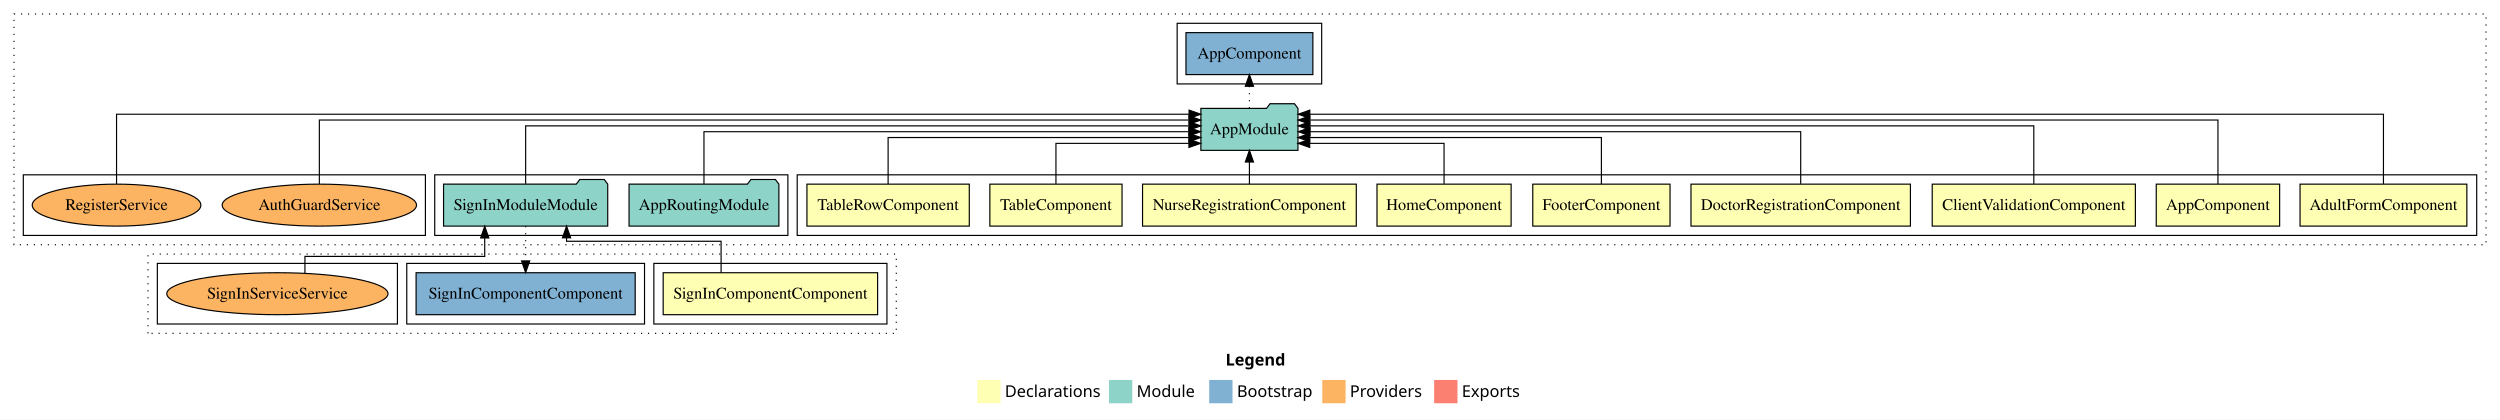
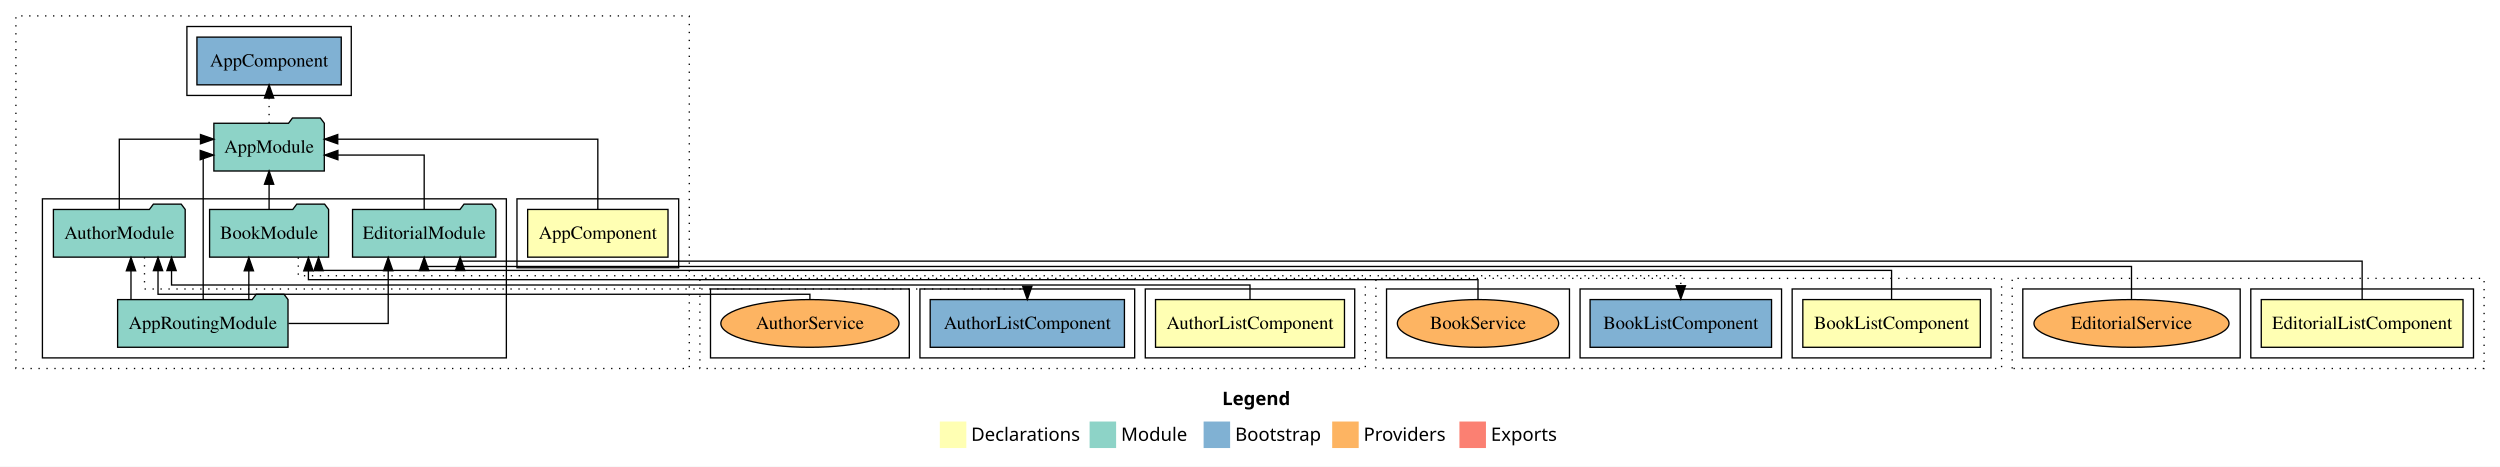
- <svg xmlns="http://www.w3.org/2000/svg" width="2145pt" height="360pt" viewBox="0.00 0.00 2145.00 360.00">
-   <g id="graph0" class="graph" transform="scale(1 1) rotate(0) translate(4 356)">
-     <polygon fill="#ffffff" stroke="transparent" points="-4,4 -4,-356 2141,-356 2141,4 -4,4" />
-     <text text-anchor="start" x="1047.509" y="-42.4" font-family="sans-serif" font-weight="bold" font-size="14.00" fill="#000000">Legend</text>
-     <polygon fill="#ffffb3" stroke="transparent" points="834.5,-10 834.5,-30 854.5,-30 854.5,-10 834.5,-10" />
-     <text text-anchor="start" x="858.129" y="-15.4" font-family="sans-serif" font-size="14.00" fill="#000000">  Declarations</text>
-     <polygon fill="#8dd3c7" stroke="transparent" points="947.5,-10 947.5,-30 967.5,-30 967.5,-10 947.5,-10" />
-     <text text-anchor="start" x="971.225" y="-15.4" font-family="sans-serif" font-size="14.00" fill="#000000">  Module</text>
-     <polygon fill="#80b1d3" stroke="transparent" points="1033.5,-10 1033.5,-30 1053.5,-30 1053.5,-10 1033.5,-10" />
-     <text text-anchor="start" x="1057.281" y="-15.4" font-family="sans-serif" font-size="14.00" fill="#000000">  Bootstrap</text>
-     <polygon fill="#fdb462" stroke="transparent" points="1130.5,-10 1130.5,-30 1150.5,-30 1150.5,-10 1130.5,-10" />
-     <text text-anchor="start" x="1154.173" y="-15.4" font-family="sans-serif" font-size="14.00" fill="#000000">  Providers</text>
-     <polygon fill="#fb8072" stroke="transparent" points="1226.5,-10 1226.5,-30 1246.5,-30 1246.5,-10 1226.5,-10" />
-     <text text-anchor="start" x="1250.226" y="-15.4" font-family="sans-serif" font-size="14.00" fill="#000000">  Exports</text>
+ <svg xmlns="http://www.w3.org/2000/svg" width="1886pt" height="352pt" viewBox="0.00 0.00 1886.00 352.00">
+   <g id="graph0" class="graph" transform="scale(1 1) rotate(0) translate(4 348)">
+     <polygon fill="#ffffff" stroke="transparent" points="-4,4 -4,-348 1882,-348 1882,4 -4,4" />
+     <text text-anchor="start" x="918.009" y="-42.4" font-family="sans-serif" font-weight="bold" font-size="14.00" fill="#000000">Legend</text>
+     <polygon fill="#ffffb3" stroke="transparent" points="705,-10 705,-30 725,-30 725,-10 705,-10" />
+     <text text-anchor="start" x="728.629" y="-15.4" font-family="sans-serif" font-size="14.00" fill="#000000">  Declarations</text>
+     <polygon fill="#8dd3c7" stroke="transparent" points="818,-10 818,-30 838,-30 838,-10 818,-10" />
+     <text text-anchor="start" x="841.725" y="-15.4" font-family="sans-serif" font-size="14.00" fill="#000000">  Module</text>
+     <polygon fill="#80b1d3" stroke="transparent" points="904,-10 904,-30 924,-30 924,-10 904,-10" />
+     <text text-anchor="start" x="927.781" y="-15.4" font-family="sans-serif" font-size="14.00" fill="#000000">  Bootstrap</text>
+     <polygon fill="#fdb462" stroke="transparent" points="1001,-10 1001,-30 1021,-30 1021,-10 1001,-10" />
+     <text text-anchor="start" x="1024.673" y="-15.4" font-family="sans-serif" font-size="14.00" fill="#000000">  Providers</text>
+     <polygon fill="#fb8072" stroke="transparent" points="1097,-10 1097,-30 1117,-30 1117,-10 1097,-10" />
+     <text text-anchor="start" x="1120.726" y="-15.4" font-family="sans-serif" font-size="14.00" fill="#000000">  Exports</text>
    <g id="clust1" class="cluster">
-       <polygon fill="none" stroke="#000000" stroke-dasharray="1,5" points="8,-146 8,-344 2129,-344 2129,-146 8,-146" />
+       <polygon fill="none" stroke="#000000" stroke-dasharray="1,5" points="8,-70 8,-336 516,-336 516,-70 8,-70" />
    </g>
    <g id="clust2" class="cluster">
-       <polygon fill="none" stroke="#000000" points="680,-154 680,-206 2121,-206 2121,-154 680,-154" />
+       <polygon fill="none" stroke="#000000" points="386,-146 386,-198 508,-198 508,-146 386,-146" />
    </g>
-     <g id="clust12" class="cluster">
-       <polygon fill="none" stroke="#000000" points="369,-154 369,-206 672,-206 672,-154 369,-154" />
+     <g id="clust4" class="cluster">
+       <polygon fill="none" stroke="#000000" points="28,-78 28,-198 378,-198 378,-78 28,-78" />
+     </g>
+     <g id="clust6" class="cluster">
+       <polygon fill="none" stroke="#000000" points="137,-276 137,-328 261,-328 261,-276 137,-276" />
    </g>
    <g id="clust14" class="cluster">
-       <polygon fill="none" stroke="#000000" points="1006,-284 1006,-336 1130,-336 1130,-284 1006,-284" />
+       <polygon fill="none" stroke="#000000" stroke-dasharray="1,5" points="524,-70 524,-138 1026,-138 1026,-70 524,-70" />
    </g>
    <g id="clust15" class="cluster">
-       <polygon fill="none" stroke="#000000" points="16,-154 16,-206 361,-206 361,-154 16,-154" />
+       <polygon fill="none" stroke="#000000" points="860,-78 860,-130 1018,-130 1018,-78 860,-78" />
+     </g>
+     <g id="clust19" class="cluster">
+       <polygon fill="none" stroke="#000000" points="690,-78 690,-130 852,-130 852,-78 690,-78" />
+     </g>
+     <g id="clust20" class="cluster">
+       <polygon fill="none" stroke="#000000" points="532,-78 532,-130 682,-130 682,-78 532,-78" />
+     </g>
+     <g id="clust21" class="cluster">
+       <polygon fill="none" stroke="#000000" stroke-dasharray="1,5" points="1034,-70 1034,-138 1506,-138 1506,-70 1034,-70" />
    </g>
    <g id="clust22" class="cluster">
-       <polygon fill="none" stroke="#000000" stroke-dasharray="1,5" points="123,-70 123,-138 765,-138 765,-70 123,-70" />
+       <polygon fill="none" stroke="#000000" points="1348,-78 1348,-130 1498,-130 1498,-78 1348,-78" />
    </g>
-     <g id="clust23" class="cluster">
-       <polygon fill="none" stroke="#000000" points="557,-78 557,-130 757,-130 757,-78 557,-78" />
+     <g id="clust26" class="cluster">
+       <polygon fill="none" stroke="#000000" points="1188,-78 1188,-130 1340,-130 1340,-78 1188,-78" />
    </g>
    <g id="clust27" class="cluster">
-       <polygon fill="none" stroke="#000000" points="345,-78 345,-130 549,-130 549,-78 345,-78" />
+       <polygon fill="none" stroke="#000000" points="1042,-78 1042,-130 1180,-130 1180,-78 1042,-78" />
    </g>
    <g id="clust28" class="cluster">
-       <polygon fill="none" stroke="#000000" points="131,-78 131,-130 337,-130 337,-78 131,-78" />
+       <polygon fill="none" stroke="#000000" stroke-dasharray="1,5" points="1514,-70 1514,-138 1870,-138 1870,-70 1514,-70" />
+     </g>
+     <g id="clust29" class="cluster">
+       <polygon fill="none" stroke="#000000" points="1694,-78 1694,-130 1862,-130 1862,-78 1694,-78" />
+     </g>
+     <g id="clust34" class="cluster">
+       <polygon fill="none" stroke="#000000" points="1522,-78 1522,-130 1686,-130 1686,-78 1522,-78" />
    </g>
    <g id="node1" class="node">
-       <polygon fill="#ffffb3" stroke="#000000" points="2112.555,-198 1969.445,-198 1969.445,-162 2112.555,-162 2112.555,-198" />
-       <text text-anchor="middle" x="2041" y="-175.8" font-family="Times,serif" font-size="14.00" fill="#000000">AdultFormComponent</text>
+       <polygon fill="#ffffb3" stroke="#000000" points="499.94,-190 394.06,-190 394.06,-154 499.94,-154 499.94,-190" />
+       <text text-anchor="middle" x="447" y="-167.8" font-family="Times,serif" font-size="14.00" fill="#000000">AppComponent</text>
+     </g>
+     <g id="node2" class="node">
+       <polygon fill="#8dd3c7" stroke="#000000" points="240.657,-255 237.657,-259 216.657,-259 213.657,-255 157.343,-255 157.343,-219 240.657,-219 240.657,-255" />
+       <text text-anchor="middle" x="199" y="-232.8" font-family="Times,serif" font-size="14.00" fill="#000000">AppModule</text>
+     </g>
+     <g id="edge1" class="edge">
+       <path fill="none" stroke="#000000" d="M447,-190.284C447,-211.321 447,-243 447,-243 447,-243 250.789,-243 250.789,-243" />
+       <polygon fill="#000000" stroke="#000000" points="250.789,-239.5 240.789,-243 250.789,-246.5 250.789,-239.5" />
+     </g>
+     <g id="node7" class="node">
+       <polygon fill="#80b1d3" stroke="#000000" points="253.439,-320 144.561,-320 144.561,-284 253.439,-284 253.439,-320" />
+       <text text-anchor="middle" x="199" y="-297.8" font-family="Times,serif" font-size="14.00" fill="#000000">AppComponent </text>
+     </g>
+     <g id="edge6" class="edge">
+       <path fill="none" stroke="#000000" stroke-dasharray="1,5" d="M199,-255.106C199,-255.106 199,-273.991 199,-273.991" />
+       <polygon fill="#000000" stroke="#000000" points="195.5,-273.991 199,-283.991 202.5,-273.991 195.5,-273.991" />
+     </g>
+     <g id="node3" class="node">
+       <polygon fill="#8dd3c7" stroke="#000000" points="213.274,-122 210.274,-126 189.274,-126 186.274,-122 84.726,-122 84.726,-86 213.274,-86 213.274,-122" />
+       <text text-anchor="middle" x="149" y="-99.8" font-family="Times,serif" font-size="14.00" fill="#000000">AppRoutingModule</text>
+     </g>
+     <g id="edge2" class="edge">
+       <path fill="none" stroke="#000000" d="M149.294,-122.196C149.294,-157.313 149.294,-231 149.294,-231 149.294,-231 150.07,-231 150.07,-231" />
+       <polygon fill="#000000" stroke="#000000" points="147.06,-234.5 157.06,-231 147.06,-227.5 147.06,-234.5" />
+     </g>
+     <g id="node4" class="node">
+       <polygon fill="#8dd3c7" stroke="#000000" points="135.708,-190 132.708,-194 111.708,-194 108.708,-190 36.292,-190 36.292,-154 135.708,-154 135.708,-190" />
+       <text text-anchor="middle" x="86" y="-167.8" font-family="Times,serif" font-size="14.00" fill="#000000">AuthorModule</text>
+     </g>
+     <g id="edge8" class="edge">
+       <path fill="none" stroke="#000000" d="M94.811,-122.223C94.811,-122.223 94.811,-143.727 94.811,-143.727" />
+       <polygon fill="#000000" stroke="#000000" points="91.311,-143.727 94.811,-153.727 98.311,-143.727 91.311,-143.727" />
+     </g>
+     <g id="node5" class="node">
+       <polygon fill="#8dd3c7" stroke="#000000" points="243.887,-190 240.887,-194 219.887,-194 216.887,-190 154.113,-190 154.113,-154 243.887,-154 243.887,-190" />
+       <text text-anchor="middle" x="199" y="-167.8" font-family="Times,serif" font-size="14.00" fill="#000000">BookModule</text>
+     </g>
+     <g id="edge12" class="edge">
+       <path fill="none" stroke="#000000" d="M183.722,-122.223C183.722,-122.223 183.722,-143.727 183.722,-143.727" />
+       <polygon fill="#000000" stroke="#000000" points="180.222,-143.727 183.722,-153.727 187.222,-143.727 180.222,-143.727" />
+     </g>
+     <g id="node6" class="node">
+       <polygon fill="#8dd3c7" stroke="#000000" points="370.041,-190 367.041,-194 346.041,-194 343.041,-190 261.959,-190 261.959,-154 370.041,-154 370.041,-190" />
+       <text text-anchor="middle" x="316" y="-167.8" font-family="Times,serif" font-size="14.00" fill="#000000">EditorialModule</text>
+     </g>
+     <g id="edge16" class="edge">
+       <path fill="none" stroke="#000000" d="M213.61,-104C250.257,-104 288.865,-104 288.865,-104 288.865,-104 288.865,-143.777 288.865,-143.777" />
+       <polygon fill="#000000" stroke="#000000" points="285.365,-143.777 288.865,-153.777 292.365,-143.777 285.365,-143.777" />
+     </g>
+     <g id="edge3" class="edge">
+       <path fill="none" stroke="#000000" d="M86,-190.284C86,-211.321 86,-243 86,-243 86,-243 147.244,-243 147.244,-243" />
+       <polygon fill="#000000" stroke="#000000" points="147.244,-246.5 157.244,-243 147.244,-239.5 147.244,-246.5" />
+     </g>
+     <g id="node9" class="node">
+       <polygon fill="#80b1d3" stroke="#000000" points="844.269,-122 697.731,-122 697.731,-86 844.269,-86 844.269,-122" />
+       <text text-anchor="middle" x="771" y="-99.8" font-family="Times,serif" font-size="14.00" fill="#000000">AuthorListComponent </text>
+     </g>
+     <g id="edge9" class="edge">
+       <path fill="none" stroke="#000000" stroke-dasharray="1,5" d="M105.009,-153.945C105.009,-142.561 105.009,-130 105.009,-130 105.009,-130 771,-130 771,-130 771,-130 771,-129.206 771,-129.206" />
+       <polygon fill="#000000" stroke="#000000" points="774.5,-132.058 771,-122.058 767.5,-132.058 774.5,-132.058" />
+     </g>
+     <g id="edge4" class="edge">
+       <path fill="none" stroke="#000000" d="M199,-190.106C199,-190.106 199,-208.991 199,-208.991" />
+       <polygon fill="#000000" stroke="#000000" points="195.5,-208.991 199,-218.991 202.5,-208.991 195.5,-208.991" />
+     </g>
+     <g id="node12" class="node">
+       <polygon fill="#80b1d3" stroke="#000000" points="1332.447,-122 1195.553,-122 1195.553,-86 1332.447,-86 1332.447,-122" />
+       <text text-anchor="middle" x="1264" y="-99.8" font-family="Times,serif" font-size="14.00" fill="#000000">BookListComponent </text>
+     </g>
+     <g id="edge13" class="edge">
+       <path fill="none" stroke="#000000" stroke-dasharray="1,5" d="M221.026,-153.757C221.026,-146.57 221.026,-140 221.026,-140 221.026,-140 1264,-140 1264,-140 1264,-140 1264,-132.422 1264,-132.422" />
+       <polygon fill="#000000" stroke="#000000" points="1267.5,-132.422 1264,-122.422 1260.5,-132.422 1267.5,-132.422" />
+     </g>
+     <g id="edge5" class="edge">
+       <path fill="none" stroke="#000000" d="M316,-190.023C316,-207.373 316,-231 316,-231 316,-231 250.909,-231 250.909,-231" />
+       <polygon fill="#000000" stroke="#000000" points="250.909,-227.5 240.909,-231 250.909,-234.5 250.909,-227.5" />
+     </g>
+     <g id="node8" class="node">
+       <polygon fill="#ffffb3" stroke="#000000" points="1010.269,-122 867.731,-122 867.731,-86 1010.269,-86 1010.269,-122" />
+       <text text-anchor="middle" x="939" y="-99.8" font-family="Times,serif" font-size="14.00" fill="#000000">AuthorListComponent</text>
+     </g>
+     <g id="edge7" class="edge">
+       <path fill="none" stroke="#000000" d="M939,-122.201C939,-128.028 939,-133 939,-133 939,-133 125.406,-133 125.406,-133 125.406,-133 125.406,-143.87 125.406,-143.87" />
+       <polygon fill="#000000" stroke="#000000" points="121.906,-143.87 125.406,-153.87 128.906,-143.87 121.906,-143.87" />
    </g>
    <g id="node10" class="node">
-       <polygon fill="#8dd3c7" stroke="#000000" points="1109.657,-263 1106.657,-267 1085.657,-267 1082.657,-263 1026.343,-263 1026.343,-227 1109.657,-227 1109.657,-263" />
-       <text text-anchor="middle" x="1068" y="-240.8" font-family="Times,serif" font-size="14.00" fill="#000000">AppModule</text>
+       <ellipse fill="#fdb462" stroke="#000000" cx="607" cy="-104" rx="67.195" ry="18" />
+       <text text-anchor="middle" x="607" y="-99.8" font-family="Times,serif" font-size="14.00" fill="#000000">AuthorService</text>
    </g>
-     <g id="edge1" class="edge">
-       <path fill="none" stroke="#000000" d="M2041,-198.091C2041,-221.133 2041,-258 2041,-258 2041,-258 1119.809,-258 1119.809,-258" />
-       <polygon fill="#000000" stroke="#000000" points="1119.809,-254.5 1109.809,-258 1119.809,-261.5 1119.809,-254.5" />
+     <g id="edge10" class="edge">
+       <path fill="none" stroke="#000000" d="M607,-122.168C607,-124.448 607,-126 607,-126 607,-126 115.207,-126 115.207,-126 115.207,-126 115.207,-143.82 115.207,-143.82" />
+       <polygon fill="#000000" stroke="#000000" points="111.707,-143.82 115.207,-153.82 118.707,-143.82 111.707,-143.82" />
    </g>
-     <g id="node2" class="node">
-       <polygon fill="#ffffb3" stroke="#000000" points="1951.94,-198 1846.06,-198 1846.06,-162 1951.94,-162 1951.94,-198" />
-       <text text-anchor="middle" x="1899" y="-175.8" font-family="Times,serif" font-size="14.00" fill="#000000">AppComponent</text>
+     <g id="node11" class="node">
+       <polygon fill="#ffffb3" stroke="#000000" points="1489.948,-122 1356.052,-122 1356.052,-86 1489.948,-86 1489.948,-122" />
+       <text text-anchor="middle" x="1423" y="-99.8" font-family="Times,serif" font-size="14.00" fill="#000000">BookListComponent</text>
    </g>
-     <g id="edge2" class="edge">
-       <path fill="none" stroke="#000000" d="M1899,-198.045C1899,-219.662 1899,-253 1899,-253 1899,-253 1119.779,-253 1119.779,-253" />
-       <polygon fill="#000000" stroke="#000000" points="1119.779,-249.5 1109.779,-253 1119.779,-256.5 1119.779,-249.5" />
-     </g>
-     <g id="node3" class="node">
-       <polygon fill="#ffffb3" stroke="#000000" points="1828.154,-198 1653.846,-198 1653.846,-162 1828.154,-162 1828.154,-198" />
-       <text text-anchor="middle" x="1741" y="-175.8" font-family="Times,serif" font-size="14.00" fill="#000000">ClientValidationComponent</text>
-     </g>
-     <g id="edge3" class="edge">
-       <path fill="none" stroke="#000000" d="M1741,-198.223C1741,-218.365 1741,-248 1741,-248 1741,-248 1119.845,-248 1119.845,-248" />
-       <polygon fill="#000000" stroke="#000000" points="1119.845,-244.5 1109.845,-248 1119.845,-251.5 1119.845,-244.5" />
-     </g>
-     <g id="node4" class="node">
-       <polygon fill="#ffffb3" stroke="#000000" points="1635.139,-198 1446.861,-198 1446.861,-162 1635.139,-162 1635.139,-198" />
-       <text text-anchor="middle" x="1541" y="-175.8" font-family="Times,serif" font-size="14.00" fill="#000000">DoctorRegistrationComponent</text>
-     </g>
-     <g id="edge4" class="edge">
-       <path fill="none" stroke="#000000" d="M1541,-198.222C1541,-216.828 1541,-243 1541,-243 1541,-243 1119.976,-243 1119.976,-243" />
-       <polygon fill="#000000" stroke="#000000" points="1119.976,-239.5 1109.976,-243 1119.976,-246.5 1119.976,-239.5" />
-     </g>
-     <g id="node5" class="node">
-       <polygon fill="#ffffb3" stroke="#000000" points="1428.881,-198 1311.119,-198 1311.119,-162 1428.881,-162 1428.881,-198" />
-       <text text-anchor="middle" x="1370" y="-175.8" font-family="Times,serif" font-size="14.00" fill="#000000">FooterComponent</text>
-     </g>
-     <g id="edge5" class="edge">
-       <path fill="none" stroke="#000000" d="M1370,-198.034C1370,-215.06 1370,-238 1370,-238 1370,-238 1119.675,-238 1119.675,-238" />
-       <polygon fill="#000000" stroke="#000000" points="1119.675,-234.5 1109.675,-238 1119.675,-241.5 1119.675,-234.5" />
-     </g>
-     <g id="node6" class="node">
-       <polygon fill="#ffffb3" stroke="#000000" points="1292.545,-198 1177.455,-198 1177.455,-162 1292.545,-162 1292.545,-198" />
-       <text text-anchor="middle" x="1235" y="-175.8" font-family="Times,serif" font-size="14.00" fill="#000000">HomeComponent</text>
-     </g>
-     <g id="edge6" class="edge">
-       <path fill="none" stroke="#000000" d="M1235,-198.24C1235,-213.571 1235,-233 1235,-233 1235,-233 1119.71,-233 1119.71,-233" />
-       <polygon fill="#000000" stroke="#000000" points="1119.71,-229.5 1109.71,-233 1119.71,-236.5 1119.71,-229.5" />
-     </g>
-     <g id="node7" class="node">
-       <polygon fill="#ffffb3" stroke="#000000" points="1159.692,-198 976.308,-198 976.308,-162 1159.692,-162 1159.692,-198" />
-       <text text-anchor="middle" x="1068" y="-175.8" font-family="Times,serif" font-size="14.00" fill="#000000">NurseRegistrationComponent</text>
-     </g>
-     <g id="edge7" class="edge">
-       <path fill="none" stroke="#000000" d="M1068,-198.106C1068,-198.106 1068,-216.991 1068,-216.991" />
-       <polygon fill="#000000" stroke="#000000" points="1064.5,-216.991 1068,-226.991 1071.5,-216.991 1064.5,-216.991" />
-     </g>
-     <g id="node8" class="node">
-       <polygon fill="#ffffb3" stroke="#000000" points="958.705,-198 845.295,-198 845.295,-162 958.705,-162 958.705,-198" />
-       <text text-anchor="middle" x="902" y="-175.8" font-family="Times,serif" font-size="14.00" fill="#000000">TableComponent</text>
-     </g>
-     <g id="edge8" class="edge">
-       <path fill="none" stroke="#000000" d="M902,-198.24C902,-213.571 902,-233 902,-233 902,-233 1016.111,-233 1016.111,-233" />
-       <polygon fill="#000000" stroke="#000000" points="1016.111,-236.5 1026.111,-233 1016.111,-229.5 1016.111,-236.5" />
-     </g>
-     <g id="node9" class="node">
-       <polygon fill="#ffffb3" stroke="#000000" points="827.648,-198 688.352,-198 688.352,-162 827.648,-162 827.648,-198" />
-       <text text-anchor="middle" x="758" y="-175.8" font-family="Times,serif" font-size="14.00" fill="#000000">TableRowComponent</text>
-     </g>
-     <g id="edge9" class="edge">
-       <path fill="none" stroke="#000000" d="M758,-198.034C758,-215.06 758,-238 758,-238 758,-238 1016.192,-238 1016.192,-238" />
-       <polygon fill="#000000" stroke="#000000" points="1016.192,-241.5 1026.192,-238 1016.192,-234.5 1016.192,-241.5" />
+     <g id="edge11" class="edge">
+       <path fill="none" stroke="#000000" d="M1423,-122.127C1423,-132.711 1423,-144 1423,-144 1423,-144 236.304,-144 236.304,-144 236.304,-144 236.304,-144.979 236.304,-144.979" />
+       <polygon fill="#000000" stroke="#000000" points="232.804,-143.793 236.304,-153.793 239.804,-143.793 232.804,-143.793" />
    </g>
    <g id="node13" class="node">
-       <polygon fill="#80b1d3" stroke="#000000" points="1122.439,-328 1013.561,-328 1013.561,-292 1122.439,-292 1122.439,-328" />
-       <text text-anchor="middle" x="1068" y="-305.8" font-family="Times,serif" font-size="14.00" fill="#000000">AppComponent </text>
+       <ellipse fill="#fdb462" stroke="#000000" cx="1111" cy="-104" rx="60.835" ry="18" />
+       <text text-anchor="middle" x="1111" y="-99.8" font-family="Times,serif" font-size="14.00" fill="#000000">BookService</text>
    </g>
-     <g id="edge12" class="edge">
-       <path fill="none" stroke="#000000" stroke-dasharray="1,5" d="M1068,-263.106C1068,-263.106 1068,-281.991 1068,-281.991" />
-       <polygon fill="#000000" stroke="#000000" points="1064.5,-281.991 1068,-291.991 1071.5,-281.991 1064.5,-281.991" />
-     </g>
-     <g id="node11" class="node">
-       <polygon fill="#8dd3c7" stroke="#000000" points="664.274,-198 661.274,-202 640.274,-202 637.274,-198 535.726,-198 535.726,-162 664.274,-162 664.274,-198" />
-       <text text-anchor="middle" x="600" y="-175.8" font-family="Times,serif" font-size="14.00" fill="#000000">AppRoutingModule</text>
-     </g>
-     <g id="edge10" class="edge">
-       <path fill="none" stroke="#000000" d="M600,-198.222C600,-216.828 600,-243 600,-243 600,-243 1016.056,-243 1016.056,-243" />
-       <polygon fill="#000000" stroke="#000000" points="1016.056,-246.5 1026.056,-243 1016.056,-239.5 1016.056,-246.5" />
-     </g>
-     <g id="node12" class="node">
-       <polygon fill="#8dd3c7" stroke="#000000" points="517.434,-198 514.434,-202 493.434,-202 490.434,-198 376.566,-198 376.566,-162 517.434,-162 517.434,-198" />
-       <text text-anchor="middle" x="447" y="-175.8" font-family="Times,serif" font-size="14.00" fill="#000000">SignInModuleModule</text>
-     </g>
-     <g id="edge11" class="edge">
-       <path fill="none" stroke="#000000" d="M447,-198.223C447,-218.365 447,-248 447,-248 447,-248 1016.29,-248 1016.29,-248" />
-       <polygon fill="#000000" stroke="#000000" points="1016.29,-251.5 1026.29,-248 1016.29,-244.5 1016.29,-251.5" />
-     </g>
-     <g id="node17" class="node">
-       <polygon fill="#80b1d3" stroke="#000000" points="540.999,-122 353.001,-122 353.001,-86 540.999,-86 540.999,-122" />
-       <text text-anchor="middle" x="447" y="-99.8" font-family="Times,serif" font-size="14.00" fill="#000000">SignInComponentComponent </text>
-     </g>
-     <g id="edge16" class="edge">
-       <path fill="none" stroke="#000000" stroke-dasharray="1,5" d="M447,-161.989C447,-161.989 447,-132.145 447,-132.145" />
-       <polygon fill="#000000" stroke="#000000" points="450.5,-132.145 447,-122.145 443.5,-132.145 450.5,-132.145" />
+     <g id="edge14" class="edge">
+       <path fill="none" stroke="#000000" d="M1111,-122.045C1111,-129.749 1111,-137 1111,-137 1111,-137 228.665,-137 228.665,-137 228.665,-137 228.665,-143.68 228.665,-143.68" />
+       <polygon fill="#000000" stroke="#000000" points="225.165,-143.68 228.665,-153.68 232.165,-143.68 225.165,-143.68" />
    </g>
    <g id="node14" class="node">
-       <ellipse fill="#fdb462" stroke="#000000" cx="270" cy="-180" rx="83.367" ry="18" />
-       <text text-anchor="middle" x="270" y="-175.8" font-family="Times,serif" font-size="14.00" fill="#000000">AuthGuardService</text>
+       <polygon fill="#ffffb3" stroke="#000000" points="1854.101,-122 1701.899,-122 1701.899,-86 1854.101,-86 1854.101,-122" />
+       <text text-anchor="middle" x="1778" y="-99.8" font-family="Times,serif" font-size="14.00" fill="#000000">EditorialListComponent</text>
    </g>
-     <g id="edge13" class="edge">
-       <path fill="none" stroke="#000000" d="M270,-198.045C270,-219.662 270,-253 270,-253 270,-253 1016.22,-253 1016.22,-253" />
-       <polygon fill="#000000" stroke="#000000" points="1016.22,-256.5 1026.22,-253 1016.22,-249.5 1016.22,-256.5" />
+     <g id="edge15" class="edge">
+       <path fill="none" stroke="#000000" d="M1778,-122.037C1778,-135.291 1778,-151 1778,-151 1778,-151 343.135,-151 343.135,-151 343.135,-151 343.135,-151.292 343.135,-151.292" />
+       <polygon fill="#000000" stroke="#000000" points="339.635,-143.92 343.135,-153.92 346.635,-143.92 339.635,-143.92" />
    </g>
    <g id="node15" class="node">
-       <ellipse fill="#fdb462" stroke="#000000" cx="96" cy="-180" rx="72.344" ry="18" />
-       <text text-anchor="middle" x="96" y="-175.8" font-family="Times,serif" font-size="14.00" fill="#000000">RegisterService</text>
-     </g>
-     <g id="edge14" class="edge">
-       <path fill="none" stroke="#000000" d="M96,-198.091C96,-221.133 96,-258 96,-258 96,-258 1016.234,-258 1016.234,-258" />
-       <polygon fill="#000000" stroke="#000000" points="1016.234,-261.5 1026.234,-258 1016.234,-254.5 1016.234,-261.5" />
-     </g>
-     <g id="node16" class="node">
-       <polygon fill="#ffffb3" stroke="#000000" points="748.999,-122 565.001,-122 565.001,-86 748.999,-86 748.999,-122" />
-       <text text-anchor="middle" x="657" y="-99.8" font-family="Times,serif" font-size="14.00" fill="#000000">SignInComponentComponent</text>
-     </g>
-     <g id="edge15" class="edge">
-       <path fill="none" stroke="#000000" d="M614.694,-122.044C614.694,-134.563 614.694,-149 614.694,-149 614.694,-149 482.108,-149 482.108,-149 482.108,-149 482.108,-151.967 482.108,-151.967" />
-       <polygon fill="#000000" stroke="#000000" points="478.608,-151.967 482.108,-161.967 485.608,-151.967 478.608,-151.967" />
-     </g>
-     <g id="node18" class="node">
-       <ellipse fill="#fdb462" stroke="#000000" cx="234" cy="-104" rx="94.899" ry="18" />
-       <text text-anchor="middle" x="234" y="-99.8" font-family="Times,serif" font-size="14.00" fill="#000000">SignInServiceService</text>
+       <ellipse fill="#fdb462" stroke="#000000" cx="1604" cy="-104" rx="73.57" ry="18" />
+       <text text-anchor="middle" x="1604" y="-99.8" font-family="Times,serif" font-size="14.00" fill="#000000">EditorialService</text>
    </g>
    <g id="edge17" class="edge">
-       <path fill="none" stroke="#000000" d="M257.633,-121.498C257.633,-128.969 257.633,-136 257.633,-136 257.633,-136 411.892,-136 411.892,-136 411.892,-136 411.892,-151.85 411.892,-151.85" />
-       <polygon fill="#000000" stroke="#000000" points="408.392,-151.849 411.892,-161.85 415.392,-151.85 408.392,-151.849" />
+       <path fill="none" stroke="#000000" d="M1604,-122.485C1604,-134.14 1604,-147 1604,-147 1604,-147 316,-147 316,-147 316,-147 316,-147.683 316,-147.683" />
+       <polygon fill="#000000" stroke="#000000" points="312.5,-143.831 316,-153.831 319.5,-143.831 312.5,-143.831" />
    </g>
  </g>
</svg>
